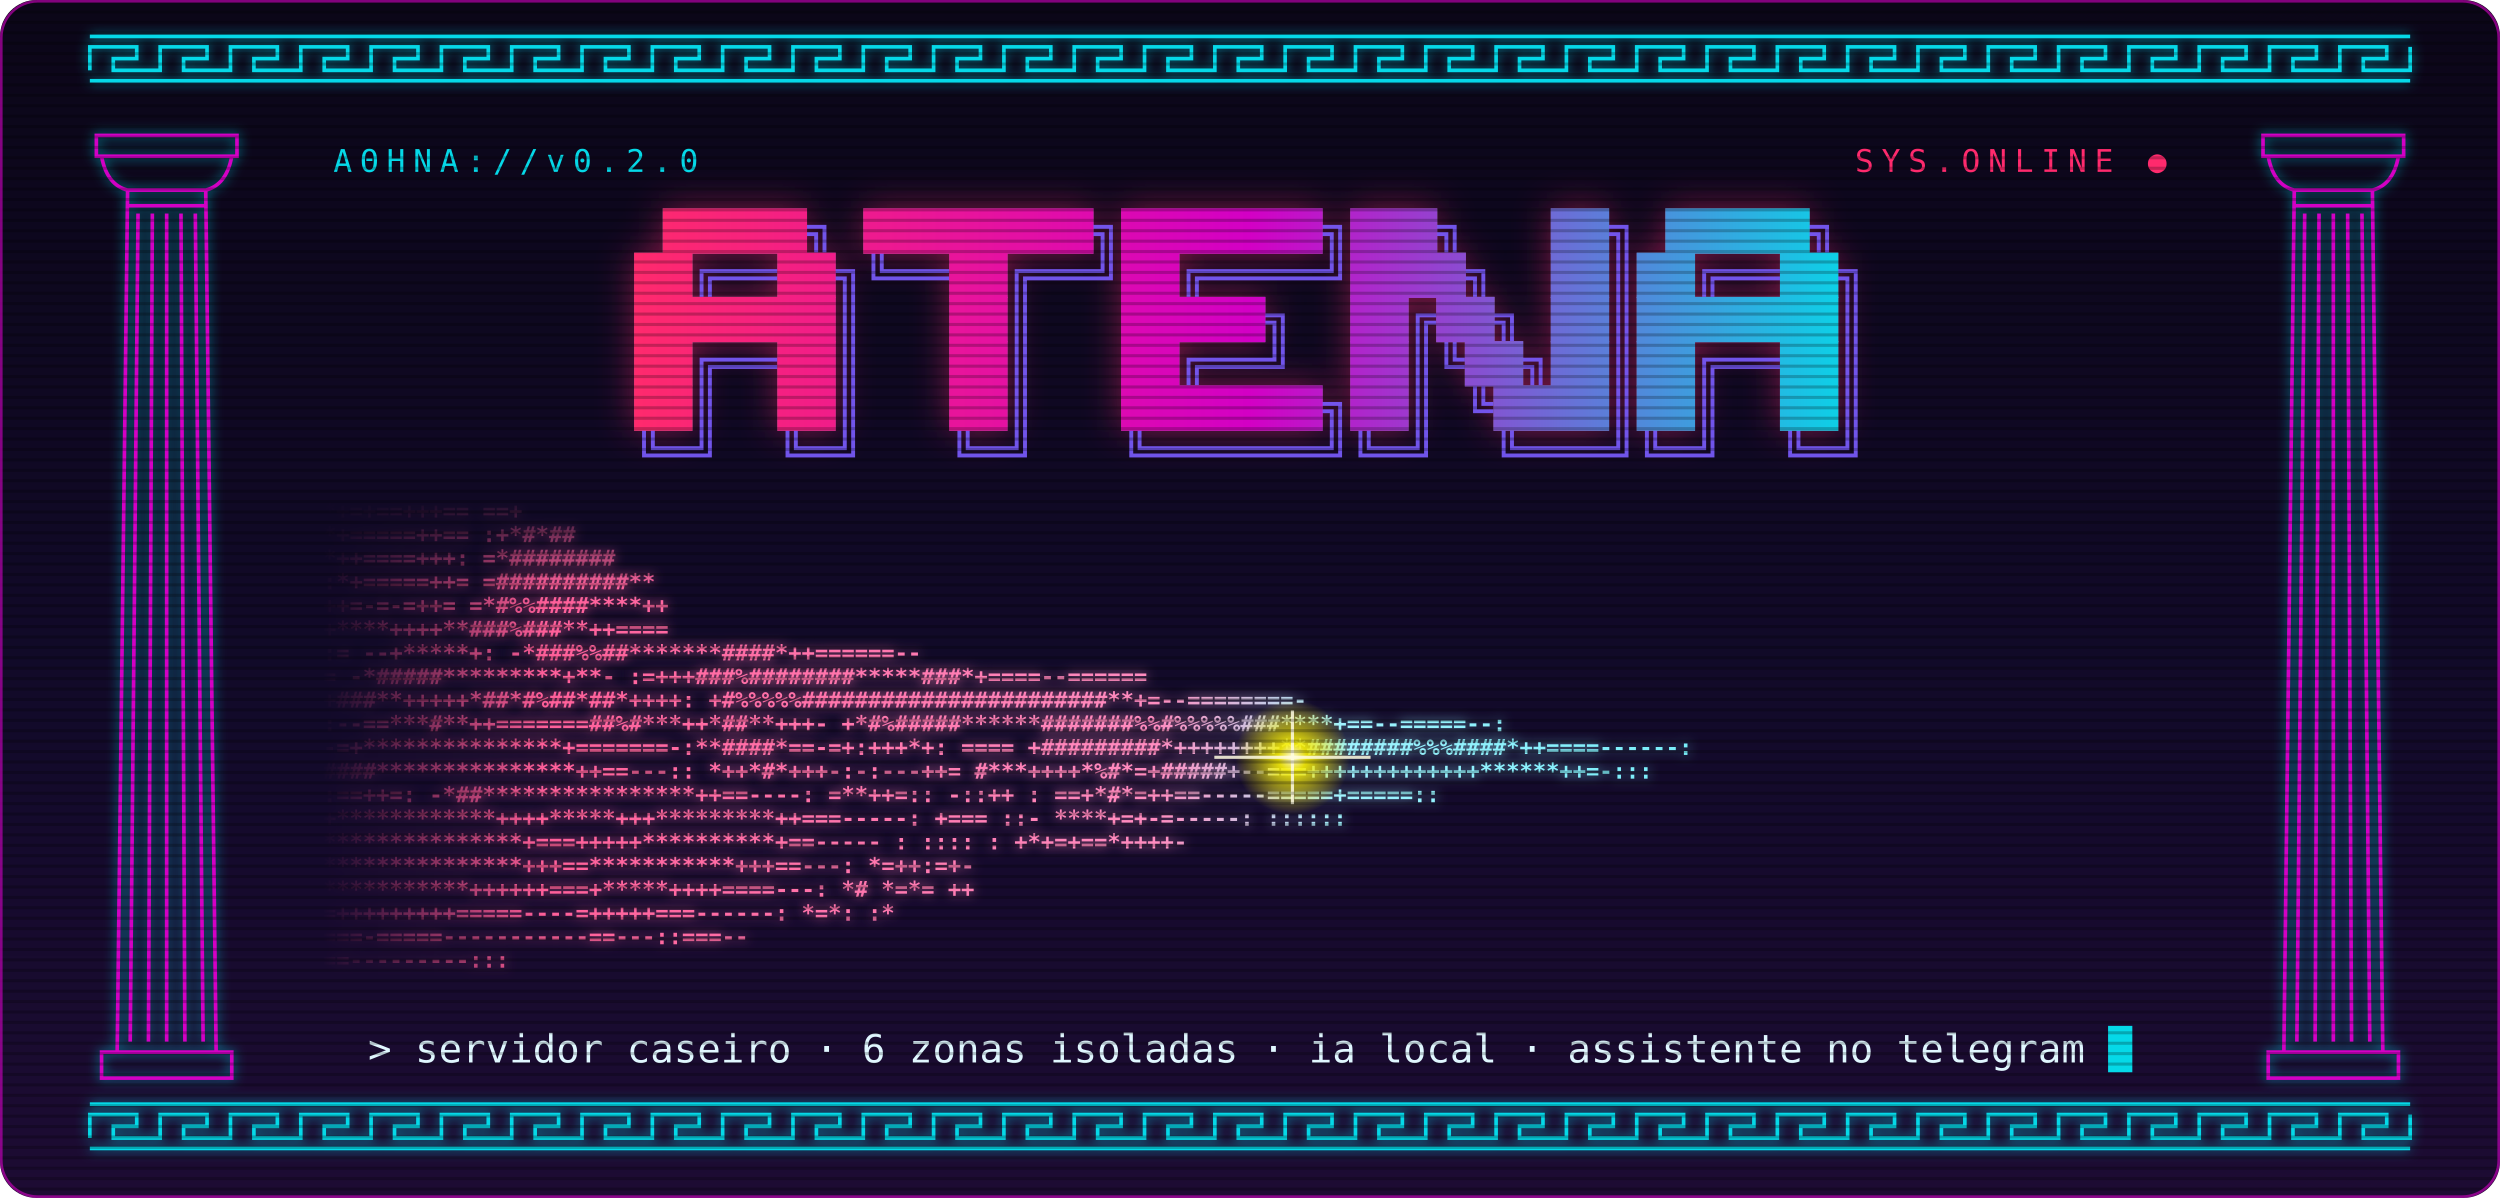
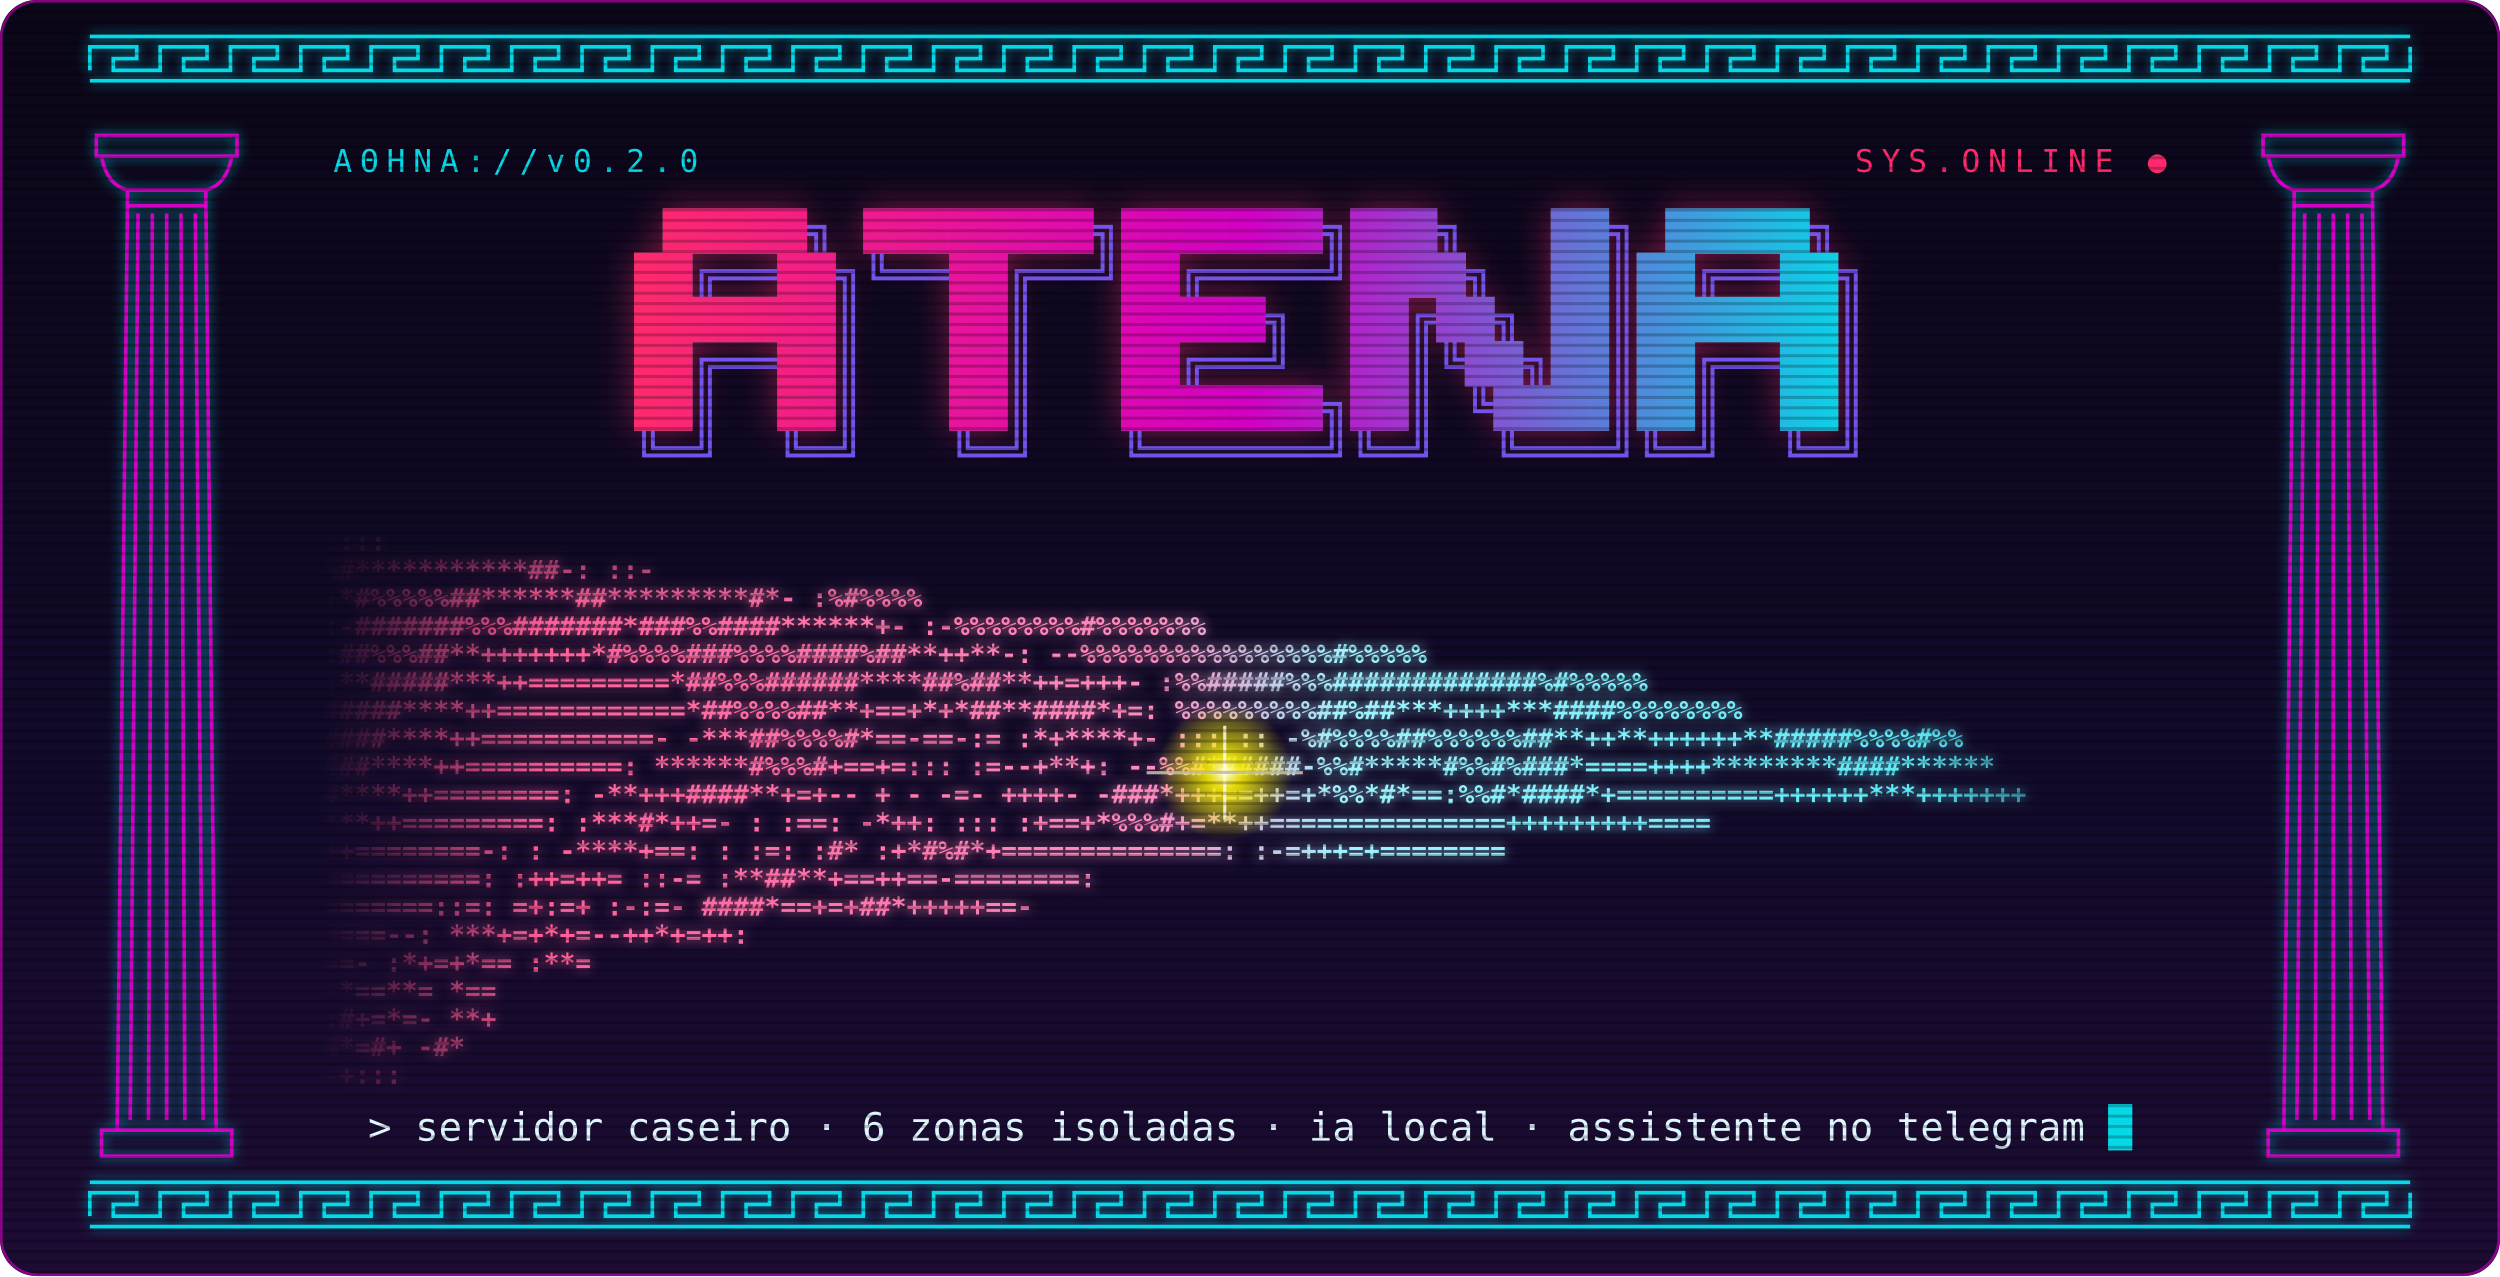
- <svg xmlns="http://www.w3.org/2000/svg" viewBox="0 0 960 460" width="960" height="460" role="img" aria-label="ATENA">
+ <svg xmlns="http://www.w3.org/2000/svg" viewBox="0 0 960 490" width="960" height="490" role="img" aria-label="ATENA">
  <defs>
    <linearGradient id="neon" gradientUnits="userSpaceOnUse" x1="244" y1="0" x2="716" y2="0">
      <stop offset="0" stop-color="#ff2a6d" />
      <stop offset=".5" stop-color="#d300c5" />
      <stop offset="1" stop-color="#05d9e8" />
    </linearGradient>
    <linearGradient id="maos" gradientUnits="userSpaceOnUse" x1="124" y1="0" x2="836" y2="0">
      <stop offset="0" stop-color="#ff4f8b" />
      <stop offset=".45" stop-color="#ff8cc0" />
      <stop offset=".55" stop-color="#9ff3ff" />
      <stop offset="1" stop-color="#3fe6f2" />
    </linearGradient>
    <linearGradient id="fundo" x1="0" y1="0" x2="0" y2="1">
      <stop offset="0" stop-color="#0b0618" />
      <stop offset=".6" stop-color="#120a2a" />
      <stop offset="1" stop-color="#1d0b33" />
    </linearGradient>
    <radialGradient id="luz">
      <stop offset="0" stop-color="#fffbe0" />
      <stop offset=".25" stop-color="#f9f002" stop-opacity=".9" />
      <stop offset="1" stop-color="#f9f002" stop-opacity="0" />
    </radialGradient>
    <linearGradient id="lados" gradientUnits="userSpaceOnUse" x1="124" y1="0" x2="836" y2="0">
      <stop offset="0" stop-color="#000" />
      <stop offset=".12" stop-color="#fff" />
      <stop offset=".86" stop-color="#fff" />
      <stop offset="1" stop-color="#000" />
    </linearGradient>
-     <linearGradient id="topo" gradientUnits="userSpaceOnUse" x1="0" y1="190" x2="0" y2="226">
+     <linearGradient id="topo" gradientUnits="userSpaceOnUse" x1="0" y1="190" x2="0" y2="233">
      <stop offset="0" stop-color="#000" />
      <stop offset="1" stop-color="#000" stop-opacity="0" />
    </linearGradient>
-     <mask id="desvanece" maskUnits="userSpaceOnUse" x="0" y="0" width="960" height="460">
-       <rect x="124" y="180" width="712" height="460" fill="url(#lados)" />
-       <rect x="124" y="180" width="712" height="46" fill="url(#topo)" />
+     <mask id="desvanece" maskUnits="userSpaceOnUse" x="0" y="0" width="960" height="490">
+       <rect x="124" y="180" width="712" height="490" fill="url(#lados)" />
+       <rect x="124" y="180" width="712" height="53" fill="url(#topo)" />
    </mask>
    <filter id="brilho" x="-20%" y="-40%" width="140%" height="180%">
      <feGaussianBlur stdDeviation="7" />
    </filter>
    <filter id="brilho-fino" x="-10%" y="-10%" width="120%" height="120%">
      <feGaussianBlur stdDeviation="2.2" />
    </filter>
    <pattern id="varredura" width="4" height="4" patternUnits="userSpaceOnUse">
      <rect width="4" height="1.2" fill="#000" opacity=".22" />
    </pattern>
    <clipPath id="moldura">
-       <rect width="960" height="460" rx="14" />
+       <rect width="960" height="490" rx="14" />
    </clipPath>
  </defs>
  <style>
  .glitch-c { animation: gc 7s steps(1) infinite; }
  .glitch-m { animation: gm 7s steps(1) infinite; }
-   .faisca { animation: pulso 2.4s ease-in-out infinite; transform-origin: 496.3px 290.8px; }
+   .faisca { animation: pulso 2.4s ease-in-out infinite; transform-origin: 470.3px 296.7px; }
  .cursor { animation: pisca 1.1s steps(1) infinite; }
  @keyframes gc { 0%,88%,100% { transform: translate(-2px,0); } 90% { transform: translate(-9px,2px); } 92% { transform: translate(5px,-1px); } 94% { transform: translate(-4px,0); } }
  @keyframes gm { 0%,88%,100% { transform: translate(2px,0); } 90% { transform: translate(8px,-2px); } 92% { transform: translate(-6px,1px); } 94% { transform: translate(3px,0); } }
  @keyframes pulso { 0%,100% { opacity: .75; transform: scale(.85); } 50% { opacity: 1; transform: scale(1.15); } }
  @keyframes pisca { 50% { opacity: 0; } }
  @media (prefers-reduced-motion: reduce) { .glitch-c, .glitch-m, .faisca, .cursor { animation: none; } }
  text { font-family: ui-monospace, "SFMono-Regular", Menlo, Consolas, "DejaVu Sans Mono", monospace; }
-   .maos text { font-size: 8.48px; font-weight: 700; white-space: pre; }
+   .maos text { font-size: 10.06px; font-weight: 700; white-space: pre; }
</style>
  <g clip-path="url(#moldura)">
-     <rect width="960" height="460" fill="url(#fundo)" />
+     <rect width="960" height="490" fill="url(#fundo)" />
    <g stroke="#05d9e8" fill="none" stroke-width="1.4">
      <g filter="url(#brilho-fino)" opacity=".7">
        <path d="M34.5 27.0V18.0 H52.5V22.5H43.5V27.0H61.5V18.0 H79.5V22.5H70.5V27.0H88.5V18.0 H106.5V22.5H97.5V27.0H115.5V18.0 H133.5V22.5H124.5V27.0H142.5V18.0 H160.5V22.5H151.5V27.0H169.5V18.0 H187.5V22.5H178.5V27.0H196.5V18.0 H214.5V22.5H205.5V27.0H223.5V18.0 H241.5V22.5H232.5V27.0H250.5V18.0 H268.5V22.5H259.5V27.0H277.5V18.0 H295.5V22.5H286.5V27.0H304.5V18.0 H322.5V22.5H313.5V27.0H331.5V18.0 H349.5V22.5H340.5V27.0H358.5V18.0 H376.5V22.5H367.5V27.0H385.5V18.0 H403.5V22.5H394.5V27.0H412.5V18.0 H430.5V22.5H421.5V27.0H439.5V18.0 H457.5V22.5H448.5V27.0H466.5V18.0 H484.5V22.5H475.5V27.0H493.5V18.0 H511.5V22.5H502.5V27.0H520.5V18.0 H538.5V22.5H529.5V27.0H547.5V18.0 H565.5V22.5H556.5V27.0H574.5V18.0 H592.5V22.5H583.5V27.0H601.5V18.0 H619.5V22.5H610.5V27.0H628.5V18.0 H646.5V22.5H637.5V27.0H655.5V18.0 H673.5V22.5H664.5V27.0H682.5V18.0 H700.5V22.5H691.5V27.0H709.5V18.0 H727.5V22.5H718.5V27.0H736.5V18.0 H754.5V22.5H745.5V27.0H763.5V18.0 H781.5V22.5H772.5V27.0H790.5V18.0 H808.5V22.5H799.5V27.0H817.5V18.0 H835.5V22.5H826.5V27.0H844.5V18.0 H862.5V22.5H853.5V27.0H871.5V18.0 H889.5V22.5H880.5V27.0H898.5V18.0 H916.5V22.5H907.5V27.0H925.5V18.0M34.5 14.0H925.5M34.5 31.0H925.5" />
-         <path d="M34.5 437.0V428.0 H52.5V432.5H43.5V437.0H61.5V428.0 H79.5V432.5H70.5V437.0H88.5V428.0 H106.5V432.5H97.5V437.0H115.5V428.0 H133.5V432.5H124.5V437.0H142.5V428.0 H160.5V432.5H151.5V437.0H169.5V428.0 H187.5V432.5H178.5V437.0H196.5V428.0 H214.5V432.5H205.5V437.0H223.5V428.0 H241.5V432.5H232.5V437.0H250.5V428.0 H268.5V432.5H259.5V437.0H277.5V428.0 H295.5V432.5H286.5V437.0H304.5V428.0 H322.5V432.5H313.5V437.0H331.5V428.0 H349.5V432.5H340.5V437.0H358.5V428.0 H376.5V432.5H367.5V437.0H385.5V428.0 H403.5V432.5H394.5V437.0H412.5V428.0 H430.5V432.5H421.5V437.0H439.5V428.0 H457.5V432.5H448.5V437.0H466.5V428.0 H484.5V432.5H475.5V437.0H493.5V428.0 H511.5V432.5H502.5V437.0H520.5V428.0 H538.5V432.5H529.5V437.0H547.5V428.0 H565.5V432.5H556.5V437.0H574.5V428.0 H592.5V432.5H583.5V437.0H601.5V428.0 H619.5V432.5H610.5V437.0H628.5V428.0 H646.5V432.5H637.5V437.0H655.5V428.0 H673.5V432.5H664.5V437.0H682.5V428.0 H700.5V432.5H691.5V437.0H709.5V428.0 H727.5V432.5H718.5V437.0H736.5V428.0 H754.5V432.5H745.5V437.0H763.5V428.0 H781.5V432.5H772.5V437.0H790.5V428.0 H808.5V432.5H799.5V437.0H817.5V428.0 H835.5V432.5H826.5V437.0H844.5V428.0 H862.5V432.5H853.5V437.0H871.5V428.0 H889.5V432.5H880.5V437.0H898.5V428.0 H916.5V432.5H907.5V437.0H925.5V428.0M34.5 424.0H925.5M34.5 441.0H925.5" />
-         <path d="M37 52h54v8h-54zM39 60Q41 71 49 73H79Q87 71 89 60M49 79H79M39 404h50v10h-50zM49 73L45 404M79 73L83 404M53.0 82L50.0 400M58.5 82L57.0 400M64.0 82L64.0 400M69.5 82L71.0 400M75.0 82L78.0 400" />
-         <path d="M869 52h54v8h-54zM871 60Q873 71 881 73H911Q919 71 921 60M881 79H911M871 404h50v10h-50zM881 73L877 404M911 73L915 404M885.0 82L882.0 400M890.5 82L889.0 400M896.0 82L896.0 400M901.5 82L903.0 400M907.0 82L910.0 400" />
+         <path d="M34.5 467.0V458.0 H52.5V462.5H43.5V467.0H61.5V458.0 H79.5V462.5H70.5V467.0H88.5V458.0 H106.5V462.5H97.5V467.0H115.5V458.0 H133.5V462.5H124.5V467.0H142.5V458.0 H160.5V462.5H151.5V467.0H169.5V458.0 H187.5V462.5H178.5V467.0H196.5V458.0 H214.5V462.5H205.5V467.0H223.5V458.0 H241.5V462.5H232.5V467.0H250.5V458.0 H268.5V462.5H259.5V467.0H277.5V458.0 H295.5V462.5H286.5V467.0H304.5V458.0 H322.5V462.5H313.5V467.0H331.5V458.0 H349.5V462.5H340.5V467.0H358.5V458.0 H376.5V462.5H367.5V467.0H385.5V458.0 H403.5V462.5H394.5V467.0H412.5V458.0 H430.5V462.5H421.5V467.0H439.5V458.0 H457.5V462.5H448.5V467.0H466.5V458.0 H484.5V462.5H475.5V467.0H493.5V458.0 H511.5V462.5H502.5V467.0H520.5V458.0 H538.5V462.5H529.5V467.0H547.5V458.0 H565.5V462.5H556.5V467.0H574.5V458.0 H592.5V462.5H583.5V467.0H601.5V458.0 H619.5V462.5H610.5V467.0H628.5V458.0 H646.5V462.5H637.5V467.0H655.5V458.0 H673.5V462.5H664.5V467.0H682.5V458.0 H700.5V462.5H691.5V467.0H709.5V458.0 H727.5V462.5H718.5V467.0H736.5V458.0 H754.5V462.5H745.5V467.0H763.5V458.0 H781.5V462.5H772.5V467.0H790.5V458.0 H808.5V462.5H799.5V467.0H817.5V458.0 H835.5V462.5H826.5V467.0H844.5V458.0 H862.5V462.5H853.5V467.0H871.5V458.0 H889.5V462.5H880.5V467.0H898.5V458.0 H916.5V462.5H907.5V467.0H925.5V458.0M34.5 454.0H925.5M34.5 471.0H925.5" />
+         <path d="M37 52h54v8h-54zM39 60Q41 71 49 73H79Q87 71 89 60M49 79H79M39 434h50v10h-50zM49 73L45 434M79 73L83 434M53.0 82L50.0 430M58.5 82L57.0 430M64.0 82L64.0 430M69.5 82L71.0 430M75.0 82L78.0 430" />
+         <path d="M869 52h54v8h-54zM871 60Q873 71 881 73H911Q919 71 921 60M881 79H911M871 434h50v10h-50zM881 73L877 434M911 73L915 434M885.0 82L882.0 430M890.5 82L889.0 430M896.0 82L896.0 430M901.5 82L903.0 430M907.0 82L910.0 430" />
      </g>
      <path d="M34.5 27.0V18.0 H52.5V22.5H43.5V27.0H61.5V18.0 H79.5V22.5H70.5V27.0H88.5V18.0 H106.5V22.5H97.5V27.0H115.5V18.0 H133.5V22.5H124.5V27.0H142.5V18.0 H160.5V22.5H151.5V27.0H169.5V18.0 H187.5V22.5H178.5V27.0H196.5V18.0 H214.5V22.5H205.5V27.0H223.5V18.0 H241.5V22.5H232.5V27.0H250.5V18.0 H268.5V22.5H259.5V27.0H277.5V18.0 H295.5V22.5H286.5V27.0H304.5V18.0 H322.5V22.5H313.5V27.0H331.5V18.0 H349.5V22.5H340.5V27.0H358.5V18.0 H376.5V22.5H367.5V27.0H385.5V18.0 H403.5V22.5H394.5V27.0H412.5V18.0 H430.5V22.5H421.5V27.0H439.5V18.0 H457.5V22.5H448.5V27.0H466.5V18.0 H484.5V22.5H475.5V27.0H493.5V18.0 H511.5V22.5H502.5V27.0H520.5V18.0 H538.5V22.5H529.5V27.0H547.5V18.0 H565.5V22.5H556.5V27.0H574.5V18.0 H592.5V22.5H583.5V27.0H601.5V18.0 H619.5V22.5H610.5V27.0H628.5V18.0 H646.5V22.5H637.5V27.0H655.5V18.0 H673.5V22.5H664.5V27.0H682.5V18.0 H700.5V22.5H691.5V27.0H709.5V18.0 H727.5V22.5H718.5V27.0H736.5V18.0 H754.5V22.5H745.5V27.0H763.5V18.0 H781.5V22.5H772.5V27.0H790.5V18.0 H808.5V22.5H799.5V27.0H817.5V18.0 H835.5V22.5H826.5V27.0H844.5V18.0 H862.5V22.5H853.5V27.0H871.5V18.0 H889.5V22.5H880.5V27.0H898.5V18.0 H916.5V22.5H907.5V27.0H925.5V18.0M34.5 14.0H925.5M34.5 31.0H925.5" />
-       <path d="M34.5 437.0V428.0 H52.5V432.5H43.5V437.0H61.5V428.0 H79.5V432.5H70.5V437.0H88.5V428.0 H106.5V432.5H97.5V437.0H115.5V428.0 H133.5V432.5H124.5V437.0H142.5V428.0 H160.5V432.5H151.5V437.0H169.5V428.0 H187.5V432.5H178.5V437.0H196.5V428.0 H214.5V432.5H205.5V437.0H223.5V428.0 H241.5V432.5H232.5V437.0H250.5V428.0 H268.5V432.5H259.5V437.0H277.5V428.0 H295.5V432.5H286.5V437.0H304.5V428.0 H322.5V432.5H313.5V437.0H331.5V428.0 H349.5V432.5H340.5V437.0H358.5V428.0 H376.5V432.5H367.5V437.0H385.5V428.0 H403.5V432.5H394.5V437.0H412.5V428.0 H430.5V432.5H421.5V437.0H439.5V428.0 H457.5V432.5H448.5V437.0H466.5V428.0 H484.5V432.5H475.5V437.0H493.5V428.0 H511.5V432.5H502.5V437.0H520.5V428.0 H538.5V432.5H529.5V437.0H547.5V428.0 H565.5V432.5H556.5V437.0H574.5V428.0 H592.5V432.5H583.5V437.0H601.5V428.0 H619.5V432.5H610.5V437.0H628.5V428.0 H646.5V432.5H637.5V437.0H655.5V428.0 H673.5V432.5H664.5V437.0H682.5V428.0 H700.5V432.5H691.5V437.0H709.5V428.0 H727.5V432.5H718.5V437.0H736.5V428.0 H754.5V432.5H745.5V437.0H763.5V428.0 H781.5V432.5H772.5V437.0H790.5V428.0 H808.5V432.5H799.5V437.0H817.5V428.0 H835.5V432.5H826.5V437.0H844.5V428.0 H862.5V432.5H853.5V437.0H871.5V428.0 H889.5V432.5H880.5V437.0H898.5V428.0 H916.5V432.5H907.5V437.0H925.5V428.0M34.5 424.0H925.5M34.5 441.0H925.5" />
-       <path d="M37 52h54v8h-54zM39 60Q41 71 49 73H79Q87 71 89 60M49 79H79M39 404h50v10h-50zM49 73L45 404M79 73L83 404M53.0 82L50.0 400M58.5 82L57.0 400M64.0 82L64.0 400M69.5 82L71.0 400M75.0 82L78.0 400" stroke="#d300c5" />
-       <path d="M869 52h54v8h-54zM871 60Q873 71 881 73H911Q919 71 921 60M881 79H911M871 404h50v10h-50zM881 73L877 404M911 73L915 404M885.0 82L882.0 400M890.5 82L889.0 400M896.0 82L896.0 400M901.5 82L903.0 400M907.0 82L910.0 400" stroke="#d300c5" />
+       <path d="M34.5 467.0V458.0 H52.5V462.5H43.5V467.0H61.5V458.0 H79.5V462.5H70.5V467.0H88.5V458.0 H106.5V462.5H97.5V467.0H115.5V458.0 H133.5V462.5H124.5V467.0H142.5V458.0 H160.5V462.5H151.5V467.0H169.5V458.0 H187.5V462.5H178.5V467.0H196.5V458.0 H214.5V462.5H205.5V467.0H223.5V458.0 H241.5V462.5H232.5V467.0H250.5V458.0 H268.5V462.5H259.5V467.0H277.5V458.0 H295.5V462.5H286.5V467.0H304.5V458.0 H322.5V462.5H313.5V467.0H331.5V458.0 H349.5V462.5H340.5V467.0H358.5V458.0 H376.5V462.5H367.5V467.0H385.5V458.0 H403.5V462.5H394.5V467.0H412.5V458.0 H430.5V462.5H421.5V467.0H439.5V458.0 H457.5V462.5H448.5V467.0H466.5V458.0 H484.5V462.5H475.5V467.0H493.5V458.0 H511.5V462.5H502.5V467.0H520.5V458.0 H538.5V462.5H529.5V467.0H547.5V458.0 H565.5V462.5H556.5V467.0H574.5V458.0 H592.5V462.5H583.5V467.0H601.5V458.0 H619.5V462.5H610.5V467.0H628.5V458.0 H646.5V462.5H637.5V467.0H655.5V458.0 H673.5V462.5H664.5V467.0H682.5V458.0 H700.5V462.5H691.5V467.0H709.5V458.0 H727.5V462.5H718.5V467.0H736.5V458.0 H754.5V462.5H745.5V467.0H763.5V458.0 H781.5V462.5H772.5V467.0H790.5V458.0 H808.5V462.5H799.5V467.0H817.5V458.0 H835.5V462.5H826.5V467.0H844.5V458.0 H862.5V462.5H853.5V467.0H871.5V458.0 H889.5V462.5H880.5V467.0H898.5V458.0 H916.5V462.5H907.5V467.0H925.5V458.0M34.5 454.0H925.5M34.5 471.0H925.5" />
+       <path d="M37 52h54v8h-54zM39 60Q41 71 49 73H79Q87 71 89 60M49 79H79M39 434h50v10h-50zM49 73L45 434M79 73L83 434M53.0 82L50.0 430M58.5 82L57.0 430M64.0 82L64.0 430M69.5 82L71.0 430M75.0 82L78.0 430" stroke="#d300c5" />
+       <path d="M869 52h54v8h-54zM871 60Q873 71 881 73H911Q919 71 921 60M881 79H911M871 434h50v10h-50zM881 73L877 434M911 73L915 434M885.0 82L882.0 430M890.5 82L889.0 430M896.0 82L896.0 430M901.5 82L903.0 430M907.0 82L910.0 430" stroke="#d300c5" />
    </g>
    <g fill="#ff2a6d" opacity=".45" filter="url(#brilho)">
      <rect x="254.5" y="80" width="55.4" height="17.4" />
      <rect x="331.5" y="80" width="88.4" height="17.4" />
      <rect x="430.5" y="80" width="77.4" height="17.4" />
      <rect x="518.5" y="80" width="33.4" height="17.4" />
      <rect x="595.5" y="80" width="22.4" height="17.4" />
      <rect x="639.5" y="80" width="55.4" height="17.4" />
      <rect x="243.5" y="97" width="22.4" height="17.4" />
      <rect x="298.5" y="97" width="22.4" height="17.4" />
      <rect x="364.5" y="97" width="22.4" height="17.4" />
      <rect x="430.5" y="97" width="22.4" height="17.4" />
      <rect x="518.5" y="97" width="44.4" height="17.4" />
      <rect x="595.5" y="97" width="22.4" height="17.4" />
      <rect x="628.5" y="97" width="22.4" height="17.4" />
      <rect x="683.5" y="97" width="22.4" height="17.4" />
      <rect x="243.5" y="114" width="77.4" height="17.4" />
      <rect x="364.5" y="114" width="22.4" height="17.4" />
      <rect x="430.5" y="114" width="55.4" height="17.4" />
      <rect x="518.5" y="114" width="22.4" height="17.4" />
      <rect x="551.5" y="114" width="22.4" height="17.4" />
      <rect x="595.5" y="114" width="22.4" height="17.4" />
      <rect x="628.5" y="114" width="77.4" height="17.4" />
      <rect x="243.5" y="131" width="22.4" height="17.4" />
      <rect x="298.5" y="131" width="22.4" height="17.4" />
      <rect x="364.5" y="131" width="22.4" height="17.4" />
      <rect x="430.5" y="131" width="22.4" height="17.4" />
      <rect x="518.5" y="131" width="22.4" height="17.4" />
      <rect x="562.5" y="131" width="22.4" height="17.4" />
      <rect x="595.5" y="131" width="22.4" height="17.4" />
      <rect x="628.5" y="131" width="22.4" height="17.4" />
      <rect x="683.5" y="131" width="22.4" height="17.4" />
      <rect x="243.5" y="148" width="22.4" height="17.4" />
      <rect x="298.5" y="148" width="22.4" height="17.4" />
      <rect x="364.5" y="148" width="22.4" height="17.4" />
      <rect x="430.5" y="148" width="77.4" height="17.4" />
      <rect x="518.5" y="148" width="22.4" height="17.4" />
      <rect x="573.5" y="148" width="44.4" height="17.4" />
      <rect x="628.5" y="148" width="22.4" height="17.4" />
      <rect x="683.5" y="148" width="22.4" height="17.4" />
    </g>
    <g class="glitch-c" fill="#05d9e8" opacity=".5">
      <rect x="254.5" y="80" width="55.4" height="17.4" />
      <rect x="331.5" y="80" width="88.4" height="17.4" />
      <rect x="430.5" y="80" width="77.4" height="17.4" />
      <rect x="518.5" y="80" width="33.4" height="17.4" />
      <rect x="595.5" y="80" width="22.4" height="17.4" />
      <rect x="639.5" y="80" width="55.4" height="17.4" />
      <rect x="243.5" y="97" width="22.4" height="17.4" />
      <rect x="298.5" y="97" width="22.4" height="17.4" />
      <rect x="364.5" y="97" width="22.4" height="17.4" />
      <rect x="430.5" y="97" width="22.4" height="17.4" />
      <rect x="518.5" y="97" width="44.4" height="17.4" />
      <rect x="595.5" y="97" width="22.4" height="17.4" />
      <rect x="628.5" y="97" width="22.4" height="17.4" />
      <rect x="683.5" y="97" width="22.4" height="17.4" />
      <rect x="243.5" y="114" width="77.4" height="17.4" />
      <rect x="364.5" y="114" width="22.4" height="17.4" />
      <rect x="430.5" y="114" width="55.4" height="17.4" />
      <rect x="518.5" y="114" width="22.4" height="17.4" />
      <rect x="551.5" y="114" width="22.4" height="17.4" />
      <rect x="595.5" y="114" width="22.4" height="17.4" />
      <rect x="628.5" y="114" width="77.4" height="17.4" />
      <rect x="243.5" y="131" width="22.4" height="17.4" />
      <rect x="298.5" y="131" width="22.4" height="17.4" />
      <rect x="364.5" y="131" width="22.4" height="17.4" />
      <rect x="430.5" y="131" width="22.4" height="17.4" />
      <rect x="518.5" y="131" width="22.4" height="17.4" />
      <rect x="562.5" y="131" width="22.4" height="17.4" />
      <rect x="595.5" y="131" width="22.4" height="17.4" />
      <rect x="628.5" y="131" width="22.4" height="17.4" />
      <rect x="683.5" y="131" width="22.4" height="17.4" />
      <rect x="243.5" y="148" width="22.4" height="17.4" />
      <rect x="298.5" y="148" width="22.4" height="17.4" />
      <rect x="364.5" y="148" width="22.4" height="17.4" />
      <rect x="430.5" y="148" width="77.4" height="17.4" />
      <rect x="518.5" y="148" width="22.4" height="17.4" />
      <rect x="573.5" y="148" width="44.4" height="17.4" />
      <rect x="628.5" y="148" width="22.4" height="17.4" />
      <rect x="683.5" y="148" width="22.4" height="17.4" />
    </g>
    <g class="glitch-m" fill="#ff2a6d" opacity=".5">
      <rect x="254.5" y="80" width="55.4" height="17.4" />
      <rect x="331.5" y="80" width="88.4" height="17.4" />
      <rect x="430.5" y="80" width="77.4" height="17.4" />
      <rect x="518.5" y="80" width="33.4" height="17.4" />
      <rect x="595.5" y="80" width="22.4" height="17.4" />
      <rect x="639.5" y="80" width="55.4" height="17.4" />
      <rect x="243.5" y="97" width="22.4" height="17.4" />
      <rect x="298.5" y="97" width="22.4" height="17.4" />
      <rect x="364.5" y="97" width="22.4" height="17.4" />
      <rect x="430.5" y="97" width="22.4" height="17.4" />
      <rect x="518.5" y="97" width="44.4" height="17.4" />
      <rect x="595.5" y="97" width="22.4" height="17.4" />
      <rect x="628.5" y="97" width="22.4" height="17.4" />
      <rect x="683.5" y="97" width="22.4" height="17.4" />
      <rect x="243.5" y="114" width="77.4" height="17.4" />
      <rect x="364.5" y="114" width="22.4" height="17.4" />
      <rect x="430.5" y="114" width="55.4" height="17.4" />
      <rect x="518.5" y="114" width="22.4" height="17.4" />
      <rect x="551.5" y="114" width="22.4" height="17.4" />
      <rect x="595.5" y="114" width="22.4" height="17.4" />
      <rect x="628.5" y="114" width="77.4" height="17.4" />
      <rect x="243.5" y="131" width="22.4" height="17.4" />
      <rect x="298.5" y="131" width="22.4" height="17.4" />
      <rect x="364.5" y="131" width="22.4" height="17.4" />
      <rect x="430.5" y="131" width="22.4" height="17.4" />
      <rect x="518.5" y="131" width="22.4" height="17.4" />
      <rect x="562.5" y="131" width="22.4" height="17.4" />
      <rect x="595.5" y="131" width="22.4" height="17.4" />
      <rect x="628.5" y="131" width="22.4" height="17.4" />
      <rect x="683.5" y="131" width="22.4" height="17.4" />
      <rect x="243.5" y="148" width="22.4" height="17.4" />
      <rect x="298.5" y="148" width="22.4" height="17.4" />
      <rect x="364.5" y="148" width="22.4" height="17.4" />
      <rect x="430.5" y="148" width="77.4" height="17.4" />
      <rect x="518.5" y="148" width="22.4" height="17.4" />
      <rect x="573.5" y="148" width="44.4" height="17.4" />
      <rect x="628.5" y="148" width="22.4" height="17.4" />
      <rect x="683.5" y="148" width="22.4" height="17.4" />
    </g>
    <path d="M309.5 87.1H316.6V97M309.5 89.9H313.4V97M419.5 87.1H426.6V97M419.5 89.9H423.4V97M507.5 87.1H514.6V97M507.5 89.9H511.4V97M551.5 87.1H558.6V97M551.5 89.9H555.4V97M617.5 87.1H624.6V97M617.5 89.9H621.4V97M694.5 87.1H701.6V97M694.5 89.9H698.4V97M269.4 114V104.1H276.5M272.6 114V106.9H276.5M276.5 104.1H287.5M276.5 106.9H287.5M287.5 104.1H298.5M287.5 106.9H298.5M320.5 104.1H327.6V114M320.5 106.9H324.4V114M335.4 97V106.9H342.5M338.6 97V104.1H342.5M342.5 104.1H353.5M342.5 106.9H353.5M353.5 104.1H364.5M353.5 106.9H364.5M390.4 114V104.1H397.5M393.6 114V106.9H397.5M397.5 104.1H408.5M397.5 106.9H408.5M408.5 104.1H419.5M408.5 106.9H419.5M426.6 97V106.9H419.5M423.4 97V104.1H419.5M456.4 114V104.1H463.5M459.6 114V106.9H463.5M463.5 104.1H474.5M463.5 106.9H474.5M474.5 104.1H485.5M474.5 106.9H485.5M485.5 104.1H496.5M485.5 106.9H496.5M496.5 104.1H507.5M496.5 106.9H507.5M514.6 97V106.9H507.5M511.4 97V104.1H507.5M562.5 104.1H569.6V114M562.5 106.9H566.4V114M621.4 97V114M624.6 97V114M654.4 114V104.1H661.5M657.6 114V106.9H661.5M661.5 104.1H672.5M661.5 106.9H672.5M672.5 104.1H683.5M672.5 106.9H683.5M705.5 104.1H712.6V114M705.5 106.9H709.4V114M324.4 114V131M327.6 114V131M390.4 114V131M393.6 114V131M485.5 121.1H492.6V131M485.5 123.9H489.4V131M544.4 131V121.1H551.5M547.6 131V123.9H551.5M573.5 121.1H580.6V131M573.5 123.9H577.4V131M621.4 114V131M624.6 114V131M709.4 114V131M712.6 114V131M269.4 148V138.1H276.5M272.6 148V140.9H276.5M276.5 138.1H287.5M276.5 140.9H287.5M287.5 138.1H298.5M287.5 140.9H298.5M324.4 131V148M327.6 131V148M390.4 131V148M393.6 131V148M456.4 148V138.1H463.5M459.6 148V140.9H463.5M463.5 138.1H474.5M463.5 140.9H474.5M474.5 138.1H485.5M474.5 140.9H485.5M492.6 131V140.9H485.5M489.4 131V138.1H485.5M544.4 131V148M547.6 131V148M555.4 131V140.9H562.5M558.6 131V138.1H562.5M584.5 138.1H591.6V148M584.5 140.9H588.4V148M621.4 131V148M624.6 131V148M654.4 148V138.1H661.5M657.6 148V140.9H661.5M661.5 138.1H672.5M661.5 140.9H672.5M672.5 138.1H683.5M672.5 140.9H683.5M709.4 131V148M712.6 131V148M269.4 148V165M272.6 148V165M324.4 148V165M327.6 148V165M390.4 148V165M393.6 148V165M507.5 155.1H514.6V165M507.5 157.9H511.4V165M544.4 148V165M547.6 148V165M566.4 148V157.9H573.5M569.6 148V155.1H573.5M621.4 148V165M624.6 148V165M654.4 148V165M657.6 148V165M709.4 148V165M712.6 148V165M247.3 165V174.9H254.5M250.7 165V172.1H254.5M254.5 172.1H265.5M254.5 174.9H265.5M272.6 165V174.9H265.5M269.4 165V172.1H265.5M302.4 165V174.9H309.5M305.6 165V172.1H309.5M309.5 172.1H320.5M309.5 174.9H320.5M327.6 165V174.9H320.5M324.4 165V172.1H320.5M368.4 165V174.9H375.5M371.6 165V172.1H375.5M375.5 172.1H386.5M375.5 174.9H386.5M393.6 165V174.9H386.5M390.4 165V172.1H386.5M434.4 165V174.9H441.5M437.6 165V172.1H441.5M441.5 172.1H452.5M441.5 174.9H452.5M452.5 172.1H463.5M452.5 174.9H463.5M463.5 172.1H474.5M463.5 174.9H474.5M474.5 172.1H485.5M474.5 174.9H485.5M485.5 172.1H496.5M485.5 174.9H496.5M496.5 172.1H507.5M496.5 174.9H507.5M514.6 165V174.9H507.5M511.4 165V172.1H507.5M522.4 165V174.9H529.5M525.6 165V172.1H529.5M529.5 172.1H540.5M529.5 174.9H540.5M547.6 165V174.9H540.5M544.4 165V172.1H540.5M577.4 165V174.9H584.5M580.6 165V172.1H584.5M584.5 172.1H595.5M584.5 174.9H595.5M595.5 172.1H606.5M595.5 174.9H606.5M606.5 172.1H617.5M606.5 174.9H617.5M624.6 165V174.9H617.5M621.4 165V172.1H617.5M632.4 165V174.9H639.5M635.6 165V172.1H639.5M639.5 172.1H650.5M639.5 174.9H650.5M657.6 165V174.9H650.5M654.4 165V172.1H650.5M687.4 165V174.9H694.5M690.6 165V172.1H694.5M694.5 172.1H705.5M694.5 174.9H705.5M712.6 165V174.9H705.5M709.4 165V172.1H705.5" stroke="#7a5cff" stroke-width="1.5" fill="none" opacity=".9" />
    <g fill="url(#neon)">
      <rect x="254.5" y="80" width="55.4" height="17.4" />
      <rect x="331.5" y="80" width="88.4" height="17.4" />
      <rect x="430.5" y="80" width="77.4" height="17.4" />
      <rect x="518.5" y="80" width="33.4" height="17.4" />
      <rect x="595.5" y="80" width="22.4" height="17.4" />
      <rect x="639.5" y="80" width="55.4" height="17.4" />
      <rect x="243.5" y="97" width="22.4" height="17.4" />
      <rect x="298.5" y="97" width="22.4" height="17.4" />
      <rect x="364.5" y="97" width="22.4" height="17.4" />
      <rect x="430.5" y="97" width="22.4" height="17.4" />
      <rect x="518.5" y="97" width="44.4" height="17.4" />
      <rect x="595.5" y="97" width="22.4" height="17.4" />
      <rect x="628.5" y="97" width="22.4" height="17.4" />
      <rect x="683.5" y="97" width="22.4" height="17.4" />
      <rect x="243.5" y="114" width="77.4" height="17.4" />
      <rect x="364.5" y="114" width="22.4" height="17.4" />
      <rect x="430.5" y="114" width="55.4" height="17.4" />
      <rect x="518.5" y="114" width="22.4" height="17.4" />
      <rect x="551.5" y="114" width="22.4" height="17.4" />
      <rect x="595.5" y="114" width="22.4" height="17.4" />
      <rect x="628.5" y="114" width="77.4" height="17.4" />
      <rect x="243.5" y="131" width="22.4" height="17.4" />
      <rect x="298.5" y="131" width="22.4" height="17.4" />
      <rect x="364.5" y="131" width="22.4" height="17.4" />
      <rect x="430.5" y="131" width="22.4" height="17.4" />
      <rect x="518.5" y="131" width="22.4" height="17.4" />
      <rect x="562.5" y="131" width="22.4" height="17.4" />
      <rect x="595.5" y="131" width="22.4" height="17.4" />
      <rect x="628.5" y="131" width="22.4" height="17.4" />
      <rect x="683.5" y="131" width="22.4" height="17.4" />
      <rect x="243.5" y="148" width="22.4" height="17.4" />
      <rect x="298.5" y="148" width="22.4" height="17.4" />
      <rect x="364.5" y="148" width="22.4" height="17.4" />
      <rect x="430.5" y="148" width="77.4" height="17.4" />
      <rect x="518.5" y="148" width="22.4" height="17.4" />
      <rect x="573.5" y="148" width="44.4" height="17.4" />
      <rect x="628.5" y="148" width="22.4" height="17.4" />
      <rect x="683.5" y="148" width="22.4" height="17.4" />
    </g>
    <g mask="url(#desvanece)">
      <g class="maos" fill="url(#maos)" opacity=".8" filter="url(#brilho-fino)">
-         <text x="124" y="199.1" textLength="712.0" lengthAdjust="spacingAndGlyphs">                                                                                                                     *+=+==+++==         ==+</text>
-         <text x="124" y="208.2" textLength="712.0" lengthAdjust="spacingAndGlyphs">                                                                                                                    *+=====++==      :+*#*##</text>
-         <text x="124" y="217.2" textLength="712.0" lengthAdjust="spacingAndGlyphs">                                                                                                                   *++====+++:    =*########</text>
-         <text x="124" y="226.3" textLength="712.0" lengthAdjust="spacingAndGlyphs">                                                                                                                  :*+=====++=  =##########**</text>
-         <text x="124" y="235.4" textLength="712.0" lengthAdjust="spacingAndGlyphs">                                                                                                                  ++=-=-=++= =*#%%####****++</text>
-         <text x="124" y="244.5" textLength="712.0" lengthAdjust="spacingAndGlyphs">                                                                                                                  +****++++**###%###**++====</text>
-         <text x="124" y="253.6" textLength="712.0" lengthAdjust="spacingAndGlyphs">                                      :=      --+*****+:                                                     -*###%%##*******####*++======--</text>
-         <text x="124" y="262.7" textLength="712.0" lengthAdjust="spacingAndGlyphs">                                       =    -*#####*********+**-                                     :=+++###%########*****###*+====--======</text>
-         <text x="124" y="271.7" textLength="712.0" lengthAdjust="spacingAndGlyphs">                                        +###**+++++*##*#%##*##*++++:                           +#%%%%%#######################**+=--========-</text>
-         <text x="124" y="280.8" textLength="701.8" lengthAdjust="spacingAndGlyphs">                                :--==***#**++=======##%#***++*##**+++-                  +*#%#####******#######%%#%%%%%###****+==--=====--:</text>
-         <text x="124" y="289.9" textLength="676.4" lengthAdjust="spacingAndGlyphs">                        -=+***************+=======-:**####*==-=+:+++*+:       ==== +#########*++++++++**########%%%####*++====------:</text>
-         <text x="124" y="299.0" textLength="635.7" lengthAdjust="spacingAndGlyphs">                     ####***************++==---::    *++*#*+++-:-:---++=  #***++++*%#*=+#####+--===+++++++++++++******++=-:::</text>
-         <text x="124" y="308.1" textLength="569.6" lengthAdjust="spacingAndGlyphs">       :==++=:    -*##****************++==----:           =**++=:: -::++  :        ==+*#*=++==-----=====+=====::</text>
-         <text x="124" y="317.1" textLength="549.3" lengthAdjust="spacingAndGlyphs">+************++++*****+++*********++===-----:                +=== ::-             ****+=+-=-----:     ::::::</text>
-         <text x="124" y="326.2" textLength="478.1" lengthAdjust="spacingAndGlyphs">***************+===+++++**********+==----- :                 ::::   :            +*+=+==*++++-</text>
-         <text x="124" y="335.3" textLength="457.7" lengthAdjust="spacingAndGlyphs">***************+++==***********+++==---:                                          *=++:=+-</text>
-         <text x="124" y="344.4" textLength="452.6" lengthAdjust="spacingAndGlyphs">***********++++++===+*****++++====---:  *#                                        *=*= ++</text>
-         <text x="124" y="353.5" textLength="452.6" lengthAdjust="spacingAndGlyphs">=+++++++++=====----=+++++===------:                                               *=*: :*</text>
-         <text x="124" y="362.6" textLength="162.7" lengthAdjust="spacingAndGlyphs">===-=====-----------==---::===--</text>
-         <text x="124" y="371.6" textLength="71.2" lengthAdjust="spacingAndGlyphs">==---------:::</text>
+         <text x="124" y="211.5" textLength="138.8" lengthAdjust="spacingAndGlyphs">                   ::::</text>
+         <text x="124" y="222.3" textLength="712.0" lengthAdjust="spacingAndGlyphs">              %#***********##-:                                                                                    ::-</text>
+         <text x="124" y="233.1" textLength="712.0" lengthAdjust="spacingAndGlyphs">            :*#%%%%%##******##*********#*-                                                                     :%#%%%%</text>
+         <text x="124" y="243.9" textLength="712.0" lengthAdjust="spacingAndGlyphs">       :-#######%%%#######*###%%####******+-                                                        :-%%%%%%%%#%%%%%%%</text>
+         <text x="124" y="254.6" textLength="712.0" lengthAdjust="spacingAndGlyphs">    :##%%%##**+++++++*#%%%%###%%%%####%##**++**-:                                             --%%%%%%%%%%%%%%%%#%%%%%</text>
+         <text x="124" y="265.4" textLength="712.0" lengthAdjust="spacingAndGlyphs">:**#####***++=========*##%%%######****##%##**++=+++-                                   :%%#####%%%#############%#%%%%%</text>
+         <text x="124" y="276.2" textLength="712.0" lengthAdjust="spacingAndGlyphs">#####****++============*##%%%%##**+==+*+*##**####*+=:                             %%%%%%%%%##%##***++++***####%%%%%%%%</text>
+         <text x="124" y="287.0" textLength="712.0" lengthAdjust="spacingAndGlyphs">####****++===========- -***##%%%%#*==-==-:=  :*+****+-             ::: ::  -%#%%%%##%%%%%%##**++**++++++**#####%%%%#%%</text>
+         <text x="124" y="297.7" textLength="712.0" lengthAdjust="spacingAndGlyphs">###****++==========:    ******#%%%#+==+=:::   :=--+**+:        --%%#*#####-%%#*****#%%#%###*====++++********####******</text>
+         <text x="124" y="308.5" textLength="712.0" lengthAdjust="spacingAndGlyphs">#****++========:         -**+++####**+=+-- + - -=- ++++-   -###*+++==++=+*%%*#*==:%%#*####*+==========++++++***+++++++</text>
+         <text x="124" y="319.3" textLength="712.0" lengthAdjust="spacingAndGlyphs">***++=========:                  :***#*++=-  : :==: -*++:   :::           :+==+*%%%#+=**++===============+++++++++====</text>
+         <text x="124" y="330.1" textLength="712.0" lengthAdjust="spacingAndGlyphs">++========-: :                      -****+==: : :=:  :#*                   :+*#%#*+==============:    :-=+++=+========</text>
+         <text x="124" y="340.8" textLength="579.3" lengthAdjust="spacingAndGlyphs">==========:                           :++=++=  ::-=                     :**##**+==++==-========:</text>
+         <text x="124" y="351.6" textLength="561.2" lengthAdjust="spacingAndGlyphs">=======::=:                            =+:=+   :-:=-                    ####*==+=+##*+++++==-</text>
+         <text x="124" y="362.4" textLength="549.1" lengthAdjust="spacingAndGlyphs">====--:                                                                 ***+=+*+=--++*+=++:</text>
+         <text x="124" y="373.2" textLength="512.9" lengthAdjust="spacingAndGlyphs">==-                                                                     :*+=+*== :**=</text>
+         <text x="124" y="383.9" textLength="506.8" lengthAdjust="spacingAndGlyphs">                                                                        -*==**=  *==</text>
+         <text x="124" y="394.7" textLength="506.8" lengthAdjust="spacingAndGlyphs">                                                                        :#+=*=-  **+</text>
+         <text x="124" y="405.5" textLength="506.8" lengthAdjust="spacingAndGlyphs">                                                                         #*=#+   -#*</text>
+         <text x="124" y="416.3" textLength="470.6" lengthAdjust="spacingAndGlyphs">                                                                         -+:::</text>
      </g>
      <g class="maos" fill="url(#maos)">
-         <text x="124" y="199.1" textLength="712.0" lengthAdjust="spacingAndGlyphs">                                                                                                                     *+=+==+++==         ==+</text>
-         <text x="124" y="208.2" textLength="712.0" lengthAdjust="spacingAndGlyphs">                                                                                                                    *+=====++==      :+*#*##</text>
-         <text x="124" y="217.2" textLength="712.0" lengthAdjust="spacingAndGlyphs">                                                                                                                   *++====+++:    =*########</text>
-         <text x="124" y="226.3" textLength="712.0" lengthAdjust="spacingAndGlyphs">                                                                                                                  :*+=====++=  =##########**</text>
-         <text x="124" y="235.4" textLength="712.0" lengthAdjust="spacingAndGlyphs">                                                                                                                  ++=-=-=++= =*#%%####****++</text>
-         <text x="124" y="244.5" textLength="712.0" lengthAdjust="spacingAndGlyphs">                                                                                                                  +****++++**###%###**++====</text>
-         <text x="124" y="253.6" textLength="712.0" lengthAdjust="spacingAndGlyphs">                                      :=      --+*****+:                                                     -*###%%##*******####*++======--</text>
-         <text x="124" y="262.7" textLength="712.0" lengthAdjust="spacingAndGlyphs">                                       =    -*#####*********+**-                                     :=+++###%########*****###*+====--======</text>
-         <text x="124" y="271.7" textLength="712.0" lengthAdjust="spacingAndGlyphs">                                        +###**+++++*##*#%##*##*++++:                           +#%%%%%#######################**+=--========-</text>
-         <text x="124" y="280.8" textLength="701.8" lengthAdjust="spacingAndGlyphs">                                :--==***#**++=======##%#***++*##**+++-                  +*#%#####******#######%%#%%%%%###****+==--=====--:</text>
-         <text x="124" y="289.9" textLength="676.4" lengthAdjust="spacingAndGlyphs">                        -=+***************+=======-:**####*==-=+:+++*+:       ==== +#########*++++++++**########%%%####*++====------:</text>
-         <text x="124" y="299.0" textLength="635.7" lengthAdjust="spacingAndGlyphs">                     ####***************++==---::    *++*#*+++-:-:---++=  #***++++*%#*=+#####+--===+++++++++++++******++=-:::</text>
-         <text x="124" y="308.1" textLength="569.6" lengthAdjust="spacingAndGlyphs">       :==++=:    -*##****************++==----:           =**++=:: -::++  :        ==+*#*=++==-----=====+=====::</text>
-         <text x="124" y="317.1" textLength="549.3" lengthAdjust="spacingAndGlyphs">+************++++*****+++*********++===-----:                +=== ::-             ****+=+-=-----:     ::::::</text>
-         <text x="124" y="326.2" textLength="478.1" lengthAdjust="spacingAndGlyphs">***************+===+++++**********+==----- :                 ::::   :            +*+=+==*++++-</text>
-         <text x="124" y="335.3" textLength="457.7" lengthAdjust="spacingAndGlyphs">***************+++==***********+++==---:                                          *=++:=+-</text>
-         <text x="124" y="344.4" textLength="452.6" lengthAdjust="spacingAndGlyphs">***********++++++===+*****++++====---:  *#                                        *=*= ++</text>
-         <text x="124" y="353.5" textLength="452.6" lengthAdjust="spacingAndGlyphs">=+++++++++=====----=+++++===------:                                               *=*: :*</text>
-         <text x="124" y="362.6" textLength="162.7" lengthAdjust="spacingAndGlyphs">===-=====-----------==---::===--</text>
-         <text x="124" y="371.6" textLength="71.2" lengthAdjust="spacingAndGlyphs">==---------:::</text>
+         <text x="124" y="211.5" textLength="138.8" lengthAdjust="spacingAndGlyphs">                   ::::</text>
+         <text x="124" y="222.3" textLength="712.0" lengthAdjust="spacingAndGlyphs">              %#***********##-:                                                                                    ::-</text>
+         <text x="124" y="233.1" textLength="712.0" lengthAdjust="spacingAndGlyphs">            :*#%%%%%##******##*********#*-                                                                     :%#%%%%</text>
+         <text x="124" y="243.9" textLength="712.0" lengthAdjust="spacingAndGlyphs">       :-#######%%%#######*###%%####******+-                                                        :-%%%%%%%%#%%%%%%%</text>
+         <text x="124" y="254.6" textLength="712.0" lengthAdjust="spacingAndGlyphs">    :##%%%##**+++++++*#%%%%###%%%%####%##**++**-:                                             --%%%%%%%%%%%%%%%%#%%%%%</text>
+         <text x="124" y="265.4" textLength="712.0" lengthAdjust="spacingAndGlyphs">:**#####***++=========*##%%%######****##%##**++=+++-                                   :%%#####%%%#############%#%%%%%</text>
+         <text x="124" y="276.2" textLength="712.0" lengthAdjust="spacingAndGlyphs">#####****++============*##%%%%##**+==+*+*##**####*+=:                             %%%%%%%%%##%##***++++***####%%%%%%%%</text>
+         <text x="124" y="287.0" textLength="712.0" lengthAdjust="spacingAndGlyphs">####****++===========- -***##%%%%#*==-==-:=  :*+****+-             ::: ::  -%#%%%%##%%%%%%##**++**++++++**#####%%%%#%%</text>
+         <text x="124" y="297.7" textLength="712.0" lengthAdjust="spacingAndGlyphs">###****++==========:    ******#%%%#+==+=:::   :=--+**+:        --%%#*#####-%%#*****#%%#%###*====++++********####******</text>
+         <text x="124" y="308.5" textLength="712.0" lengthAdjust="spacingAndGlyphs">#****++========:         -**+++####**+=+-- + - -=- ++++-   -###*+++==++=+*%%*#*==:%%#*####*+==========++++++***+++++++</text>
+         <text x="124" y="319.3" textLength="712.0" lengthAdjust="spacingAndGlyphs">***++=========:                  :***#*++=-  : :==: -*++:   :::           :+==+*%%%#+=**++===============+++++++++====</text>
+         <text x="124" y="330.1" textLength="712.0" lengthAdjust="spacingAndGlyphs">++========-: :                      -****+==: : :=:  :#*                   :+*#%#*+==============:    :-=+++=+========</text>
+         <text x="124" y="340.8" textLength="579.3" lengthAdjust="spacingAndGlyphs">==========:                           :++=++=  ::-=                     :**##**+==++==-========:</text>
+         <text x="124" y="351.6" textLength="561.2" lengthAdjust="spacingAndGlyphs">=======::=:                            =+:=+   :-:=-                    ####*==+=+##*+++++==-</text>
+         <text x="124" y="362.4" textLength="549.1" lengthAdjust="spacingAndGlyphs">====--:                                                                 ***+=+*+=--++*+=++:</text>
+         <text x="124" y="373.2" textLength="512.9" lengthAdjust="spacingAndGlyphs">==-                                                                     :*+=+*== :**=</text>
+         <text x="124" y="383.9" textLength="506.8" lengthAdjust="spacingAndGlyphs">                                                                        -*==**=  *==</text>
+         <text x="124" y="394.7" textLength="506.8" lengthAdjust="spacingAndGlyphs">                                                                        :#+=*=-  **+</text>
+         <text x="124" y="405.5" textLength="506.8" lengthAdjust="spacingAndGlyphs">                                                                         #*=#+   -#*</text>
+         <text x="124" y="416.3" textLength="470.6" lengthAdjust="spacingAndGlyphs">                                                                         -+:::</text>
      </g>
    </g>
    <g class="faisca">
-       <circle cx="496.3" cy="290.8" r="22" fill="url(#luz)" />
-       <path d="M466.3 290.8H526.3M496.3 272.8V308.8" stroke="#fffbe0" stroke-width="1.2" opacity=".85" />
+       <circle cx="470.3" cy="296.7" r="26" fill="url(#luz)" />
+       <path d="M440.3 296.7H500.3M470.3 278.7V314.7" stroke="#fffbe0" stroke-width="1.2" opacity=".85" />
    </g>
    <text x="128" y="66" font-size="12" fill="#05d9e8" letter-spacing="3">ΑΘΗΝΑ://v0.2.0</text>
    <text x="832" y="66" font-size="12" fill="#ff2a6d" text-anchor="end" letter-spacing="3">SYS.ONLINE ●</text>
-     <text x="480.0" y="408" font-size="15" fill="#e0f7ff" text-anchor="middle">&gt; servidor caseiro · 6 zonas isoladas · ia local · assistente no telegram <tspan class="cursor" fill="#05d9e8">█</tspan>
+     <text x="480.0" y="438" font-size="15" fill="#e0f7ff" text-anchor="middle">&gt; servidor caseiro · 6 zonas isoladas · ia local · assistente no telegram <tspan class="cursor" fill="#05d9e8">█</tspan>
    </text>
-     <rect width="960" height="460" fill="url(#varredura)" />
+     <rect width="960" height="490" fill="url(#varredura)" />
  </g>
-   <rect x=".5" y=".5" width="959" height="459" rx="14" fill="none" stroke="#d300c5" stroke-opacity=".6" />
+   <rect x=".5" y=".5" width="959" height="489" rx="14" fill="none" stroke="#d300c5" stroke-opacity=".6" />
</svg>
